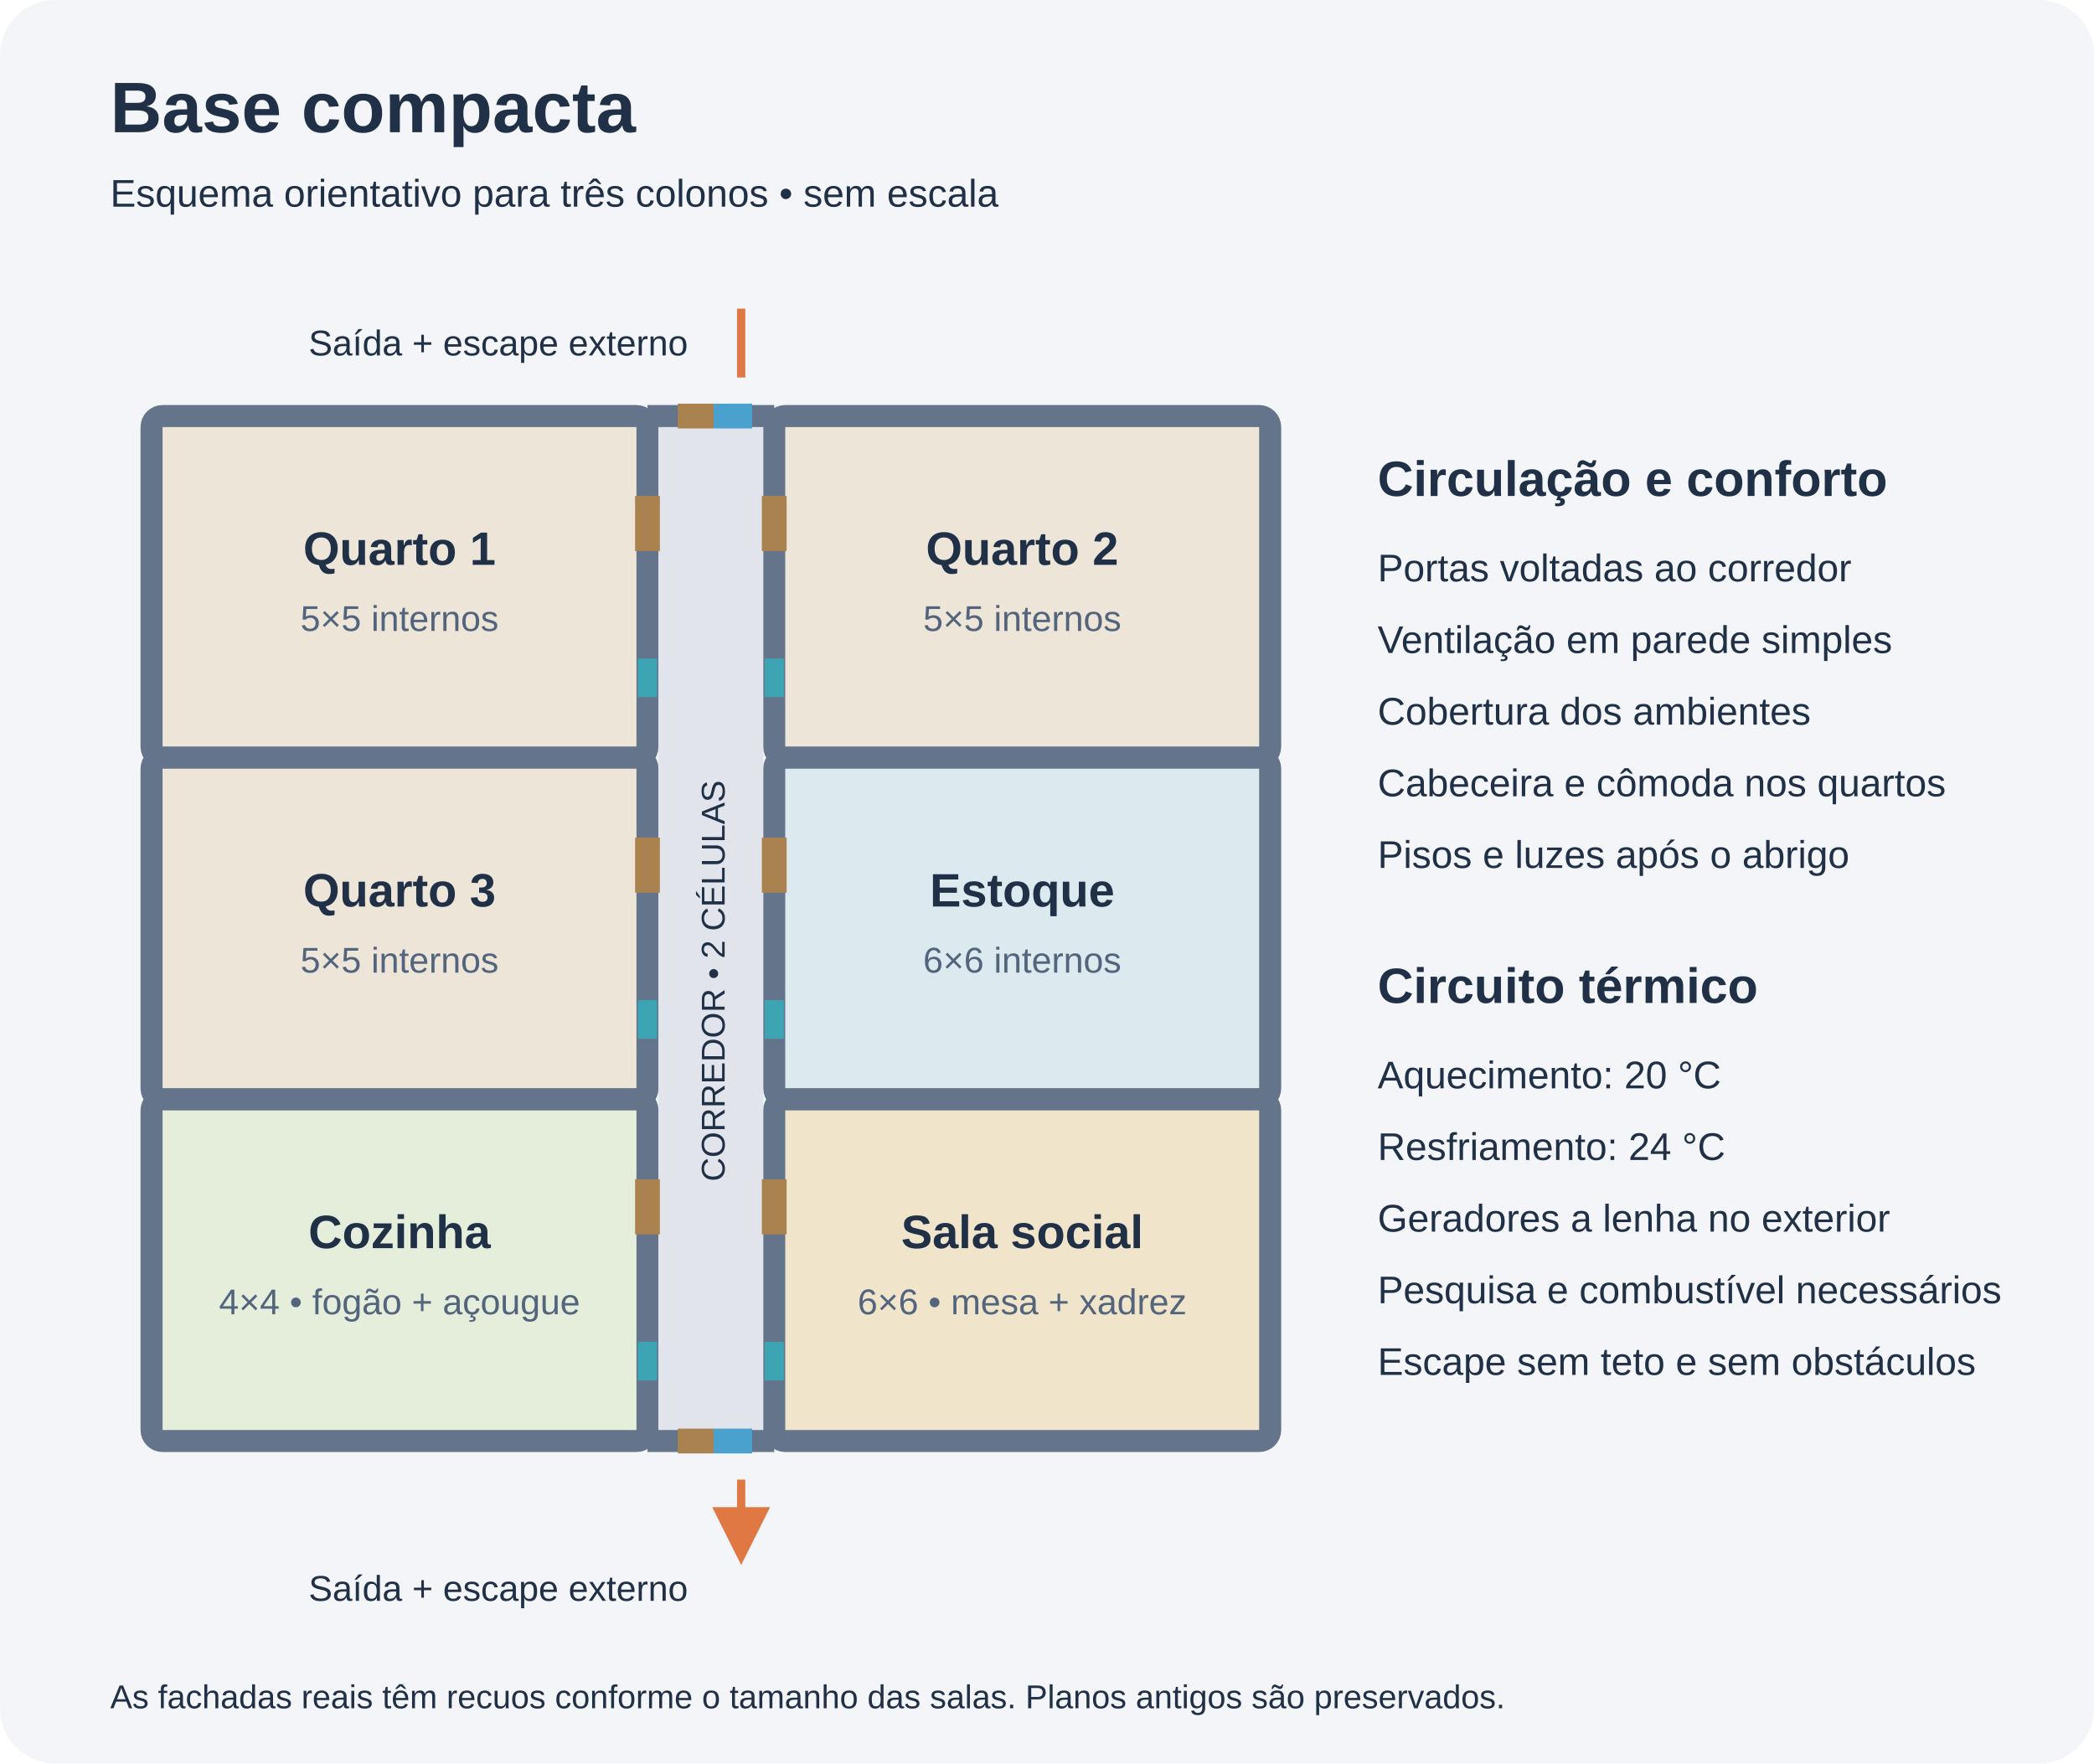
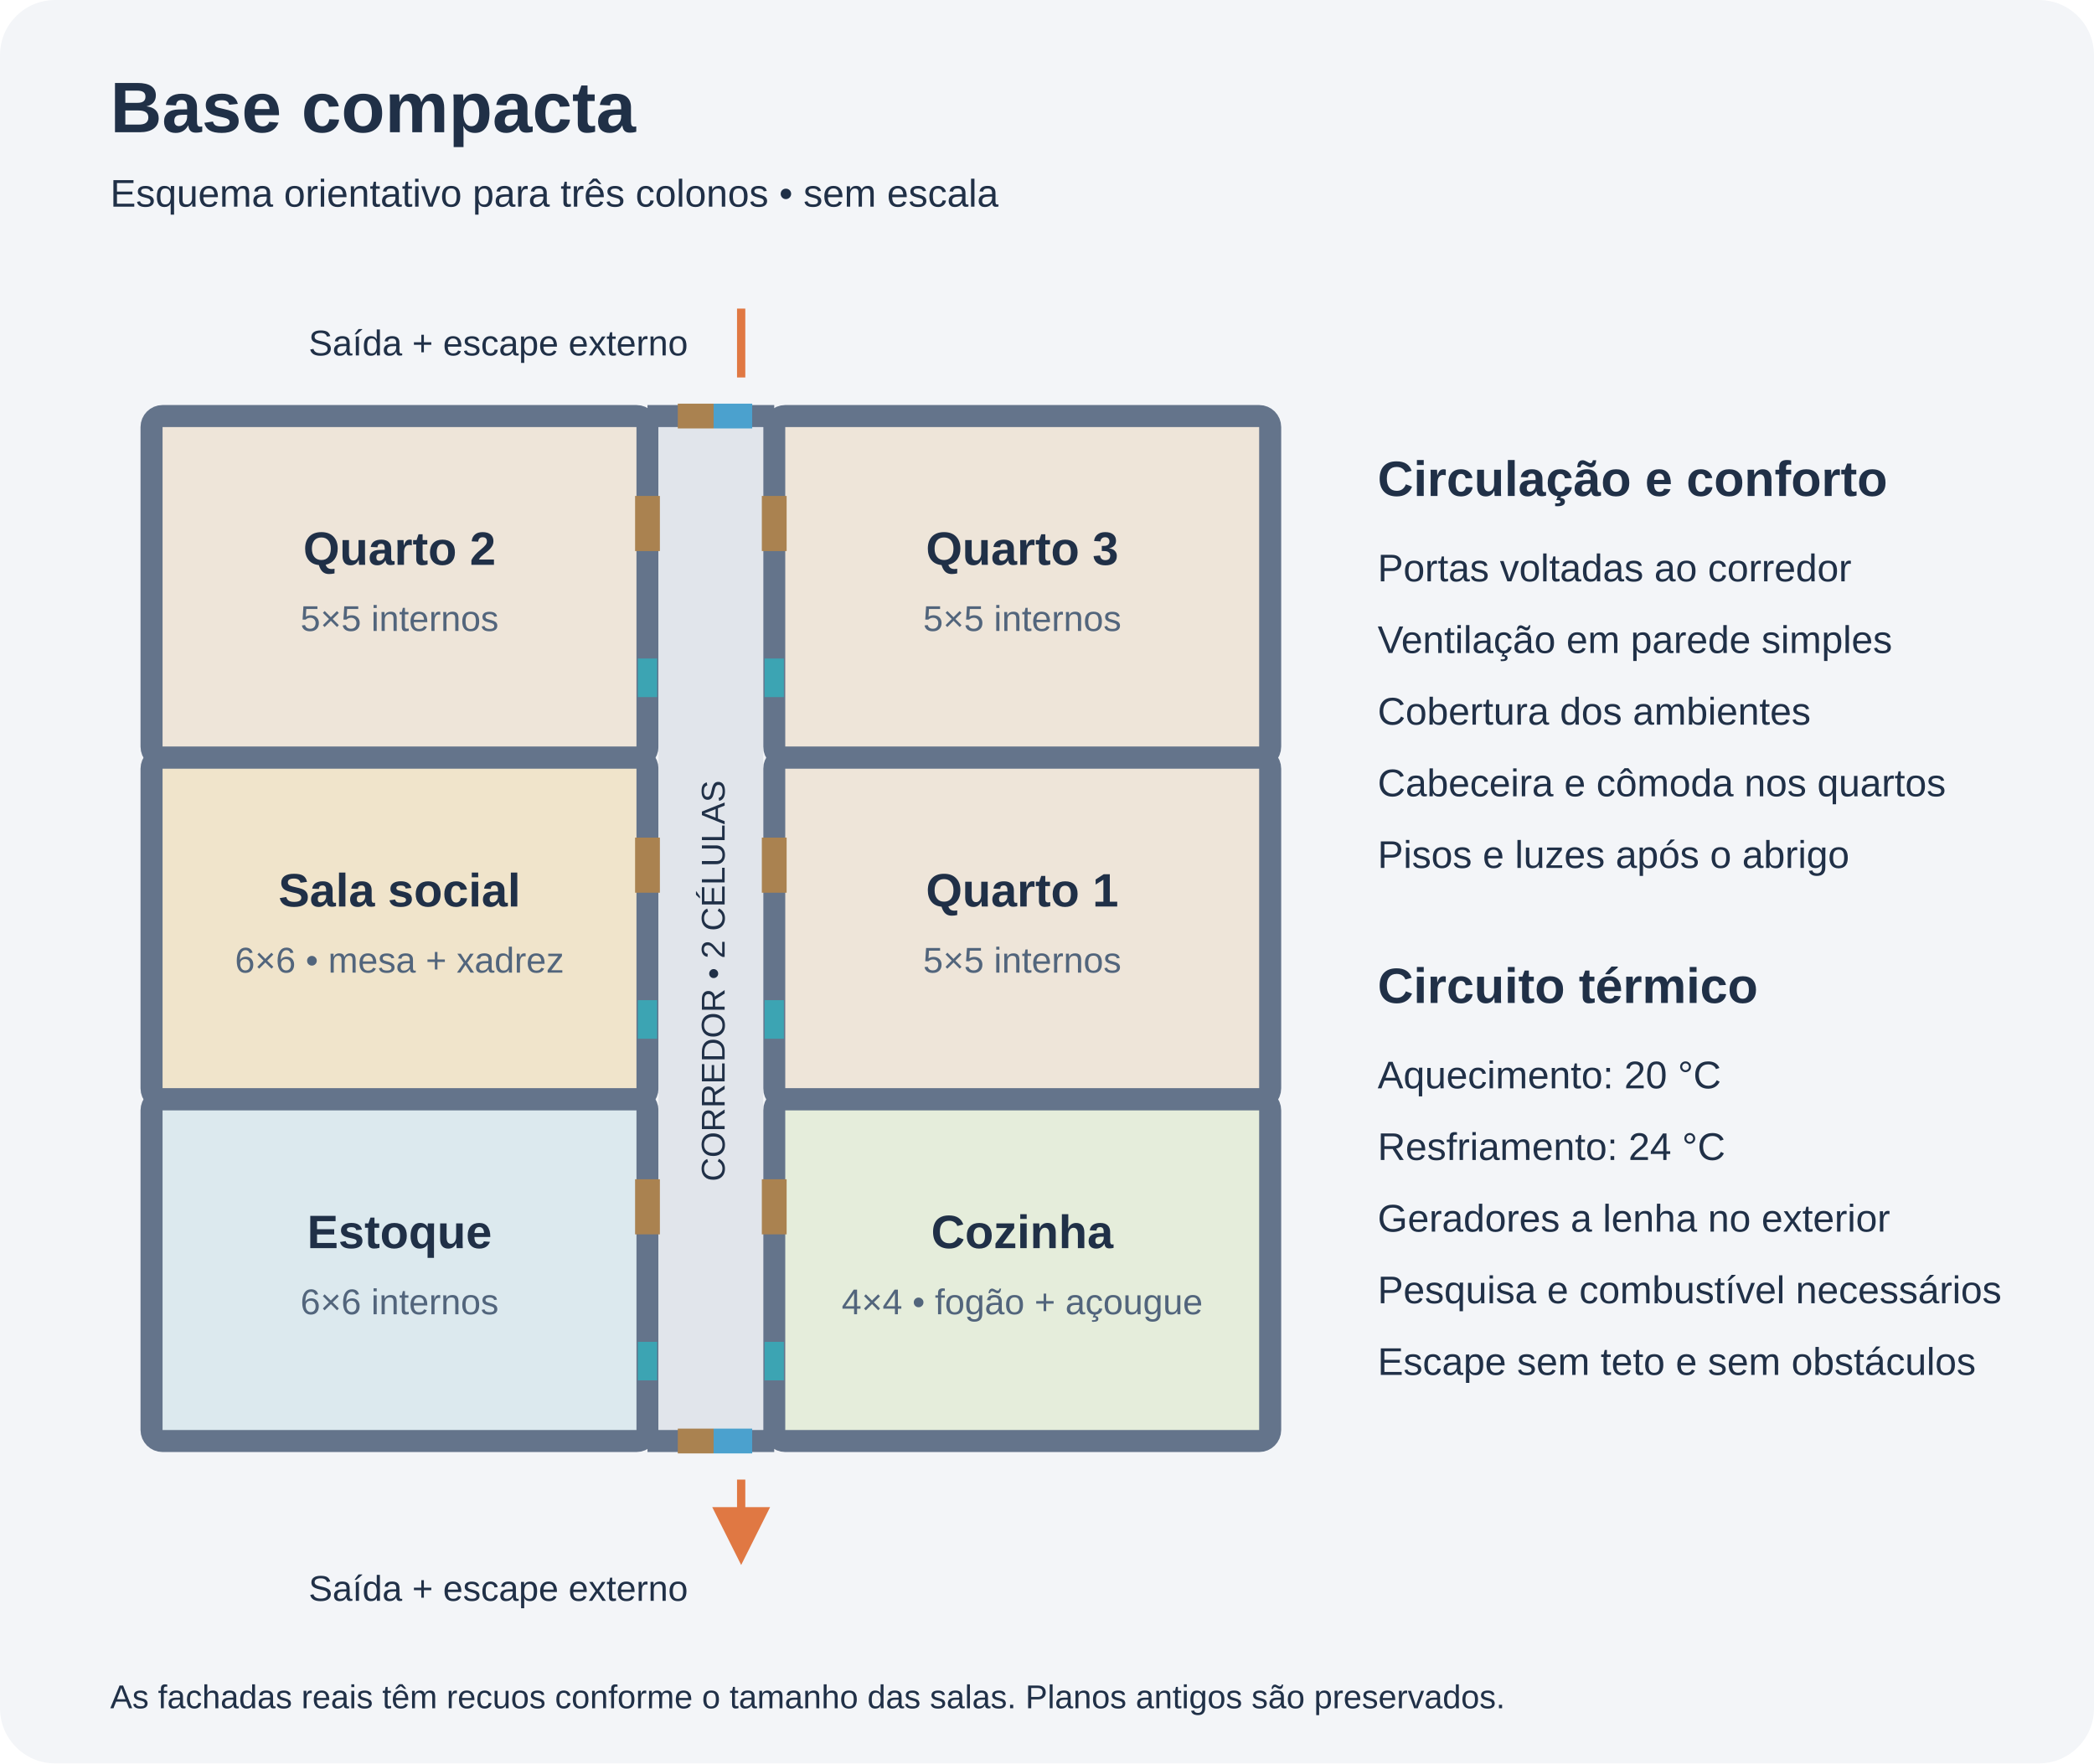
<svg xmlns="http://www.w3.org/2000/svg" viewBox="0 0 760 640" role="img" aria-labelledby="title desc">
  <defs>
    <marker id="arrow" markerWidth="7" markerHeight="7" refX="5" refY="3.5" orient="auto">
      <path d="M0 0L7 3.5L0 7" fill="#e07843" />
    </marker>
    <style>text{font-family:Segoe UI,Arial,sans-serif;fill:#203047}.room{stroke:#64748b;stroke-width:8}.label{font-size:17px;font-weight:600;text-anchor:middle}.size{font-size:13px;text-anchor:middle;fill:#52657c}.vent{stroke:#3ca4b3;stroke-width:7}.door{stroke:#aa8250;stroke-width:9}</style>
  </defs>
  <rect width="760" height="640" rx="20" fill="#f3f5f8" />
  <text x="40" y="48" font-size="26" font-weight="700">Base compacta</text>
  <text x="40" y="75" font-size="14" fill="#52657c">Esquema orientativo para três colonos • sem escala</text>
  <rect x="55" y="151" width="180" height="124" rx="4" fill="#eee5d9" class="room" />
  <rect x="281" y="151" width="180" height="124" rx="4" fill="#eee5d9" class="room" />
-   <rect x="55" y="275" width="180" height="124" rx="4" fill="#eee5d9" class="room" />
-   <rect x="281" y="275" width="180" height="124" rx="4" fill="#dce9ee" class="room" />
-   <rect x="55" y="399" width="180" height="124" rx="4" fill="#e5eddb" class="room" />
-   <rect x="281" y="399" width="180" height="124" rx="4" fill="#f0e4cb" class="room" />
+   <rect x="55" y="275" width="180" height="124" rx="4" fill="#f0e4cb" class="room" />
+   <rect x="281" y="275" width="180" height="124" rx="4" fill="#eee5d9" class="room" />
+   <rect x="55" y="399" width="180" height="124" rx="4" fill="#dce9ee" class="room" />
+   <rect x="281" y="399" width="180" height="124" rx="4" fill="#e5eddb" class="room" />
  <rect x="239" y="155" width="38" height="364" fill="#e1e5eb" />
  <path d="M235 151H281M235 523H281" stroke="#64748b" stroke-width="8" />
-   <text x="145" y="205" class="label">Quarto 1</text>
+   <text x="145" y="205" class="label">Quarto 2</text>
  <text x="145" y="229" class="size">5×5 internos</text>
-   <text x="371" y="205" class="label">Quarto 2</text>
+   <text x="371" y="205" class="label">Quarto 3</text>
  <text x="371" y="229" class="size">5×5 internos</text>
-   <text x="145" y="329" class="label">Quarto 3</text>
-   <text x="145" y="353" class="size">5×5 internos</text>
-   <text x="371" y="329" class="label">Estoque</text>
-   <text x="371" y="353" class="size">6×6 internos</text>
-   <text x="145" y="453" class="label">Cozinha</text>
-   <text x="145" y="477" class="size">4×4 • fogão + açougue</text>
-   <text x="371" y="453" class="label">Sala social</text>
-   <text x="371" y="477" class="size">6×6 • mesa + xadrez</text>
+   <text x="145" y="329" class="label">Sala social</text>
+   <text x="145" y="353" class="size">6×6 • mesa + xadrez</text>
+   <text x="371" y="329" class="label">Quarto 1</text>
+   <text x="371" y="353" class="size">5×5 internos</text>
+   <text x="145" y="453" class="label">Estoque</text>
+   <text x="145" y="477" class="size">6×6 internos</text>
+   <text x="371" y="453" class="label">Cozinha</text>
+   <text x="371" y="477" class="size">4×4 • fogão + açougue</text>
  <path d="M235 180V200M281 180V200M235 304V324M281 304V324M235 428V448M281 428V448M246 151H259M246 523H259" class="door" />
  <path d="M235 239V253M281 239V253M235 363V377M281 363V377M235 487V501M281 487V501" class="vent" />
  <path d="M259 151H273M259 523H273" stroke="#4ba1ce" stroke-width="9" />
  <path d="M269 137V112M269 537V562" stroke="#e07843" stroke-width="3" marker-end="url(#arrow)" />
  <text x="112" y="129" font-size="13">Saída + escape externo</text>
  <text x="112" y="581" font-size="13">Saída + escape externo</text>
  <text transform="translate(263 356) rotate(-90)" font-size="12" text-anchor="middle">CORREDOR • 2 CÉLULAS</text>
  <text x="500" y="180" font-size="18" font-weight="700">Circulação e conforto</text>
  <text x="500" y="211" font-size="14">Portas voltadas ao corredor</text>
  <text x="500" y="237" font-size="14">Ventilação em parede simples</text>
  <text x="500" y="263" font-size="14">Cobertura dos ambientes</text>
  <text x="500" y="289" font-size="14">Cabeceira e cômoda nos quartos</text>
  <text x="500" y="315" font-size="14">Pisos e luzes após o abrigo</text>
  <text x="500" y="364" font-size="18" font-weight="700">Circuito térmico</text>
  <text x="500" y="395" font-size="14">Aquecimento: 20 °C</text>
  <text x="500" y="421" font-size="14">Resfriamento: 24 °C</text>
  <text x="500" y="447" font-size="14">Geradores a lenha no exterior</text>
  <text x="500" y="473" font-size="14">Pesquisa e combustível necessários</text>
  <text x="500" y="499" font-size="14">Escape sem teto e sem obstáculos</text>
  <text x="40" y="620" font-size="12" fill="#52657c">As fachadas reais têm recuos conforme o tamanho das salas. Planos antigos são preservados.</text>
</svg>
